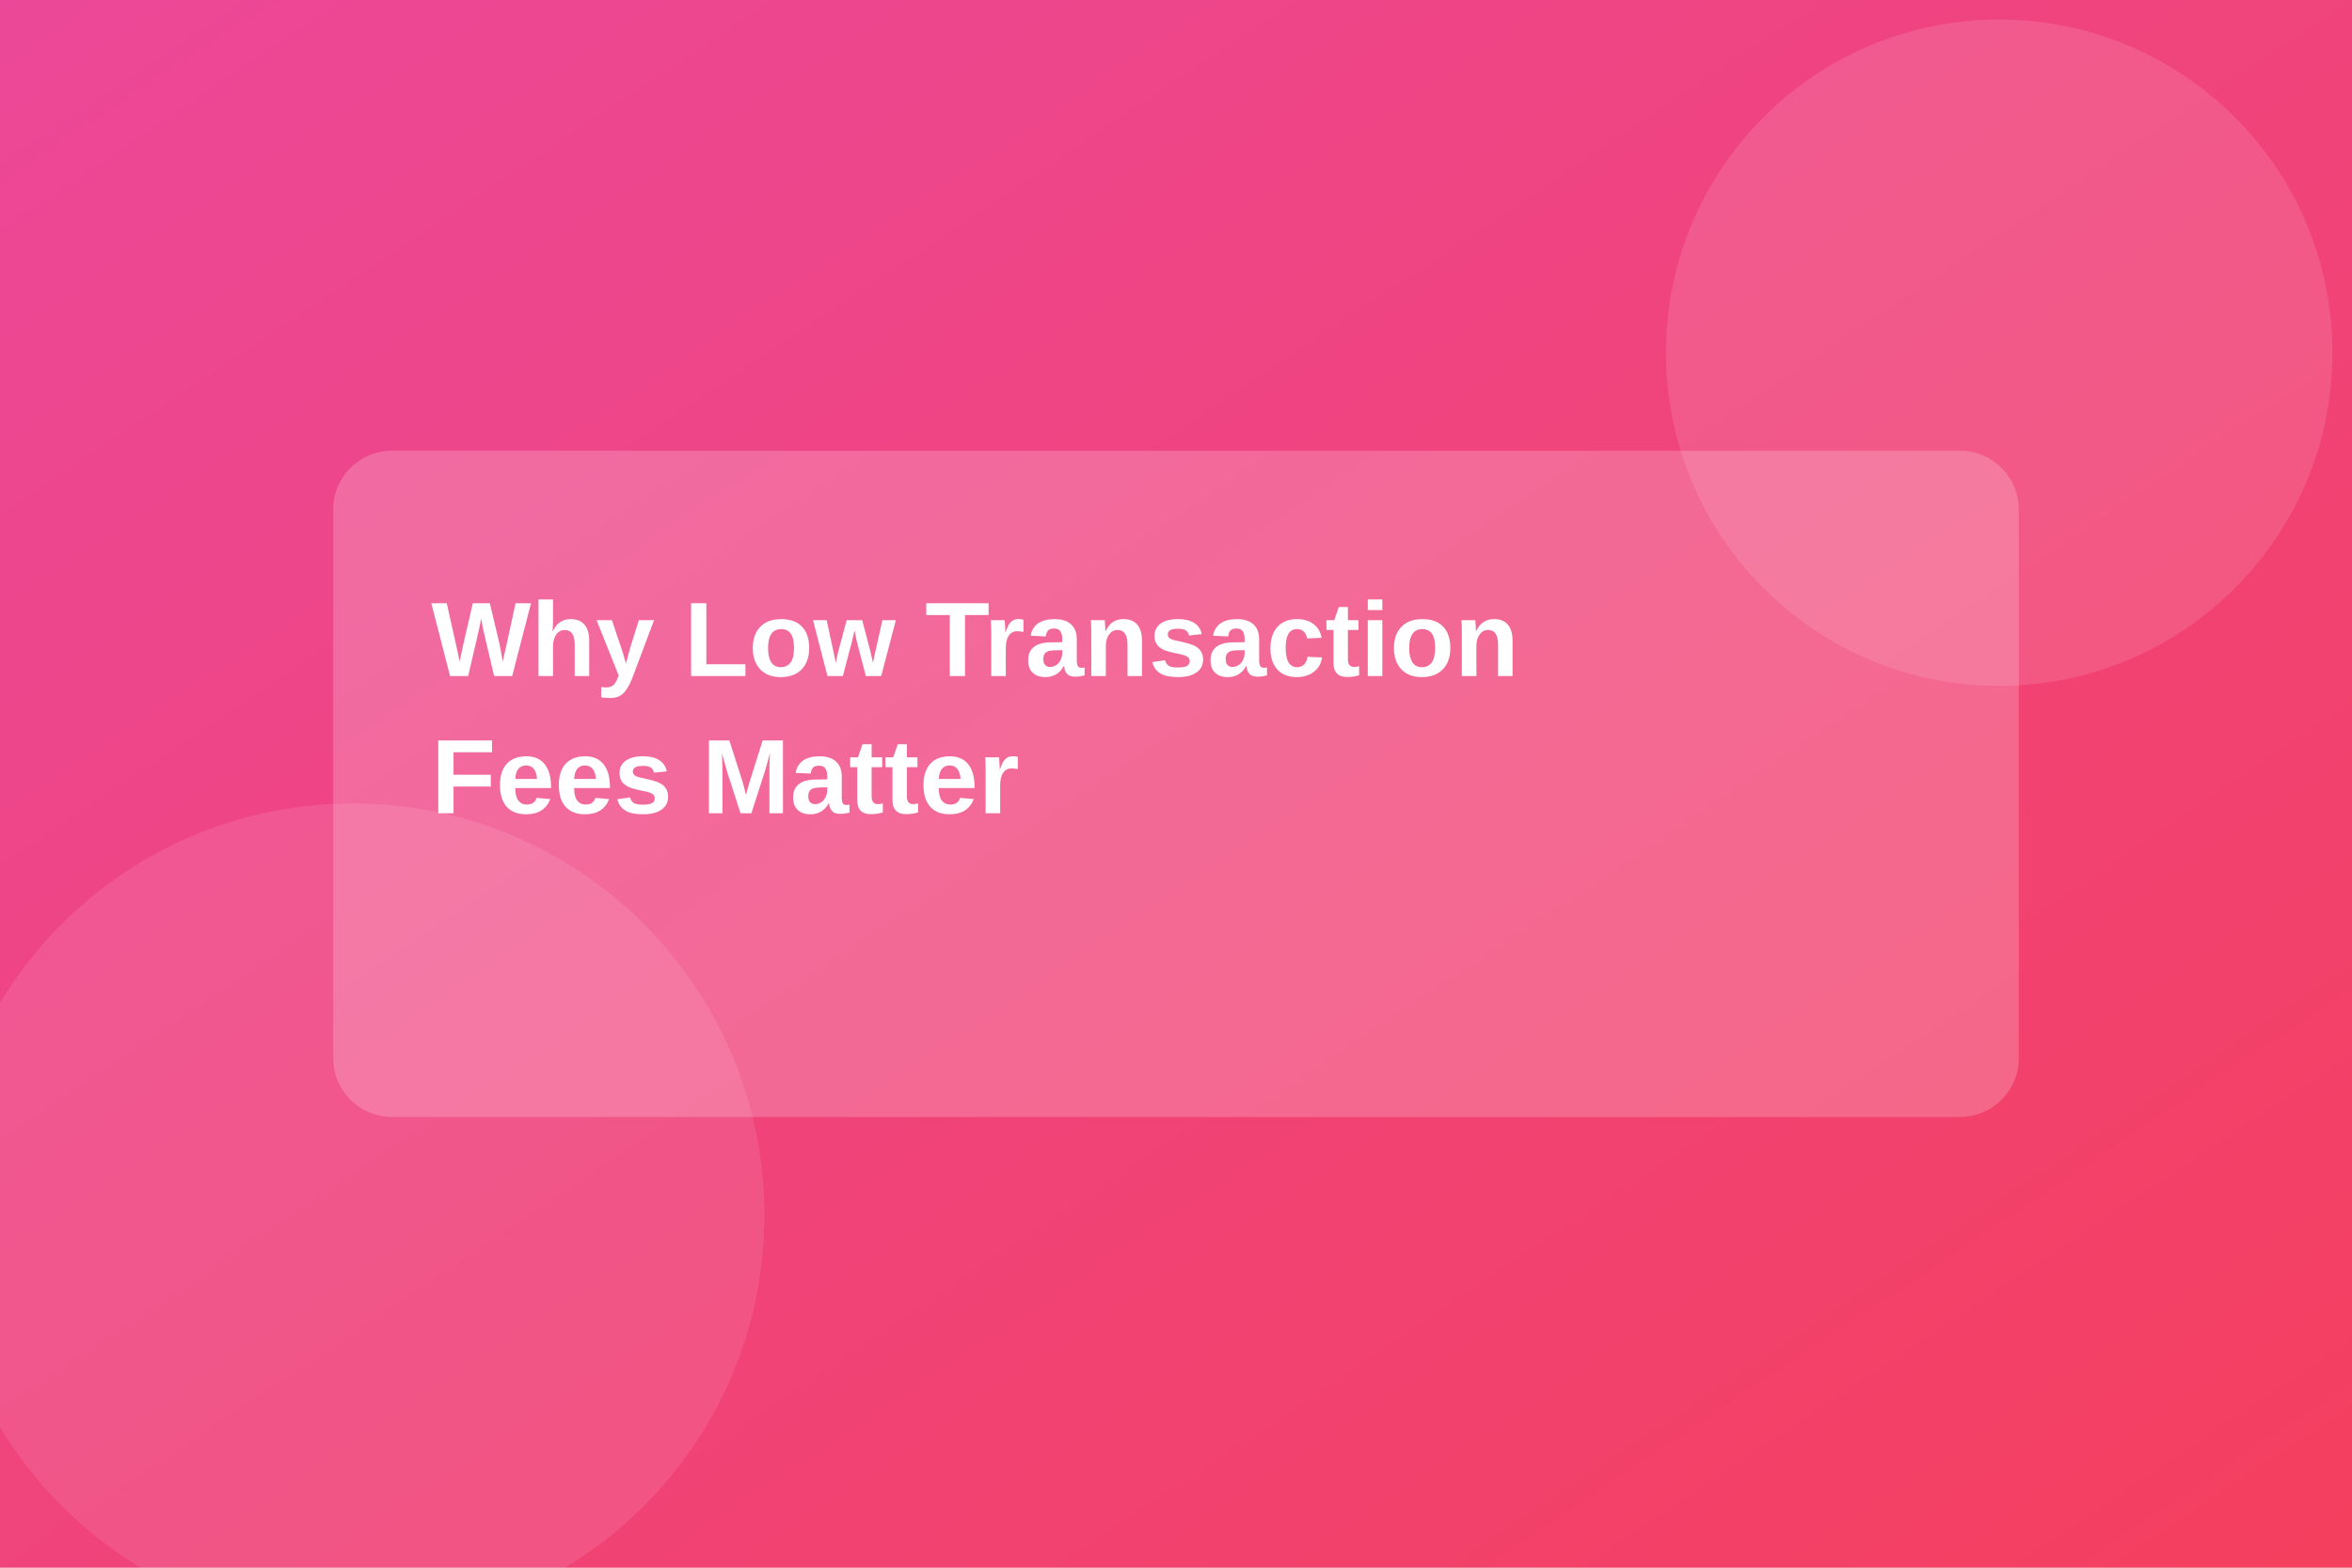
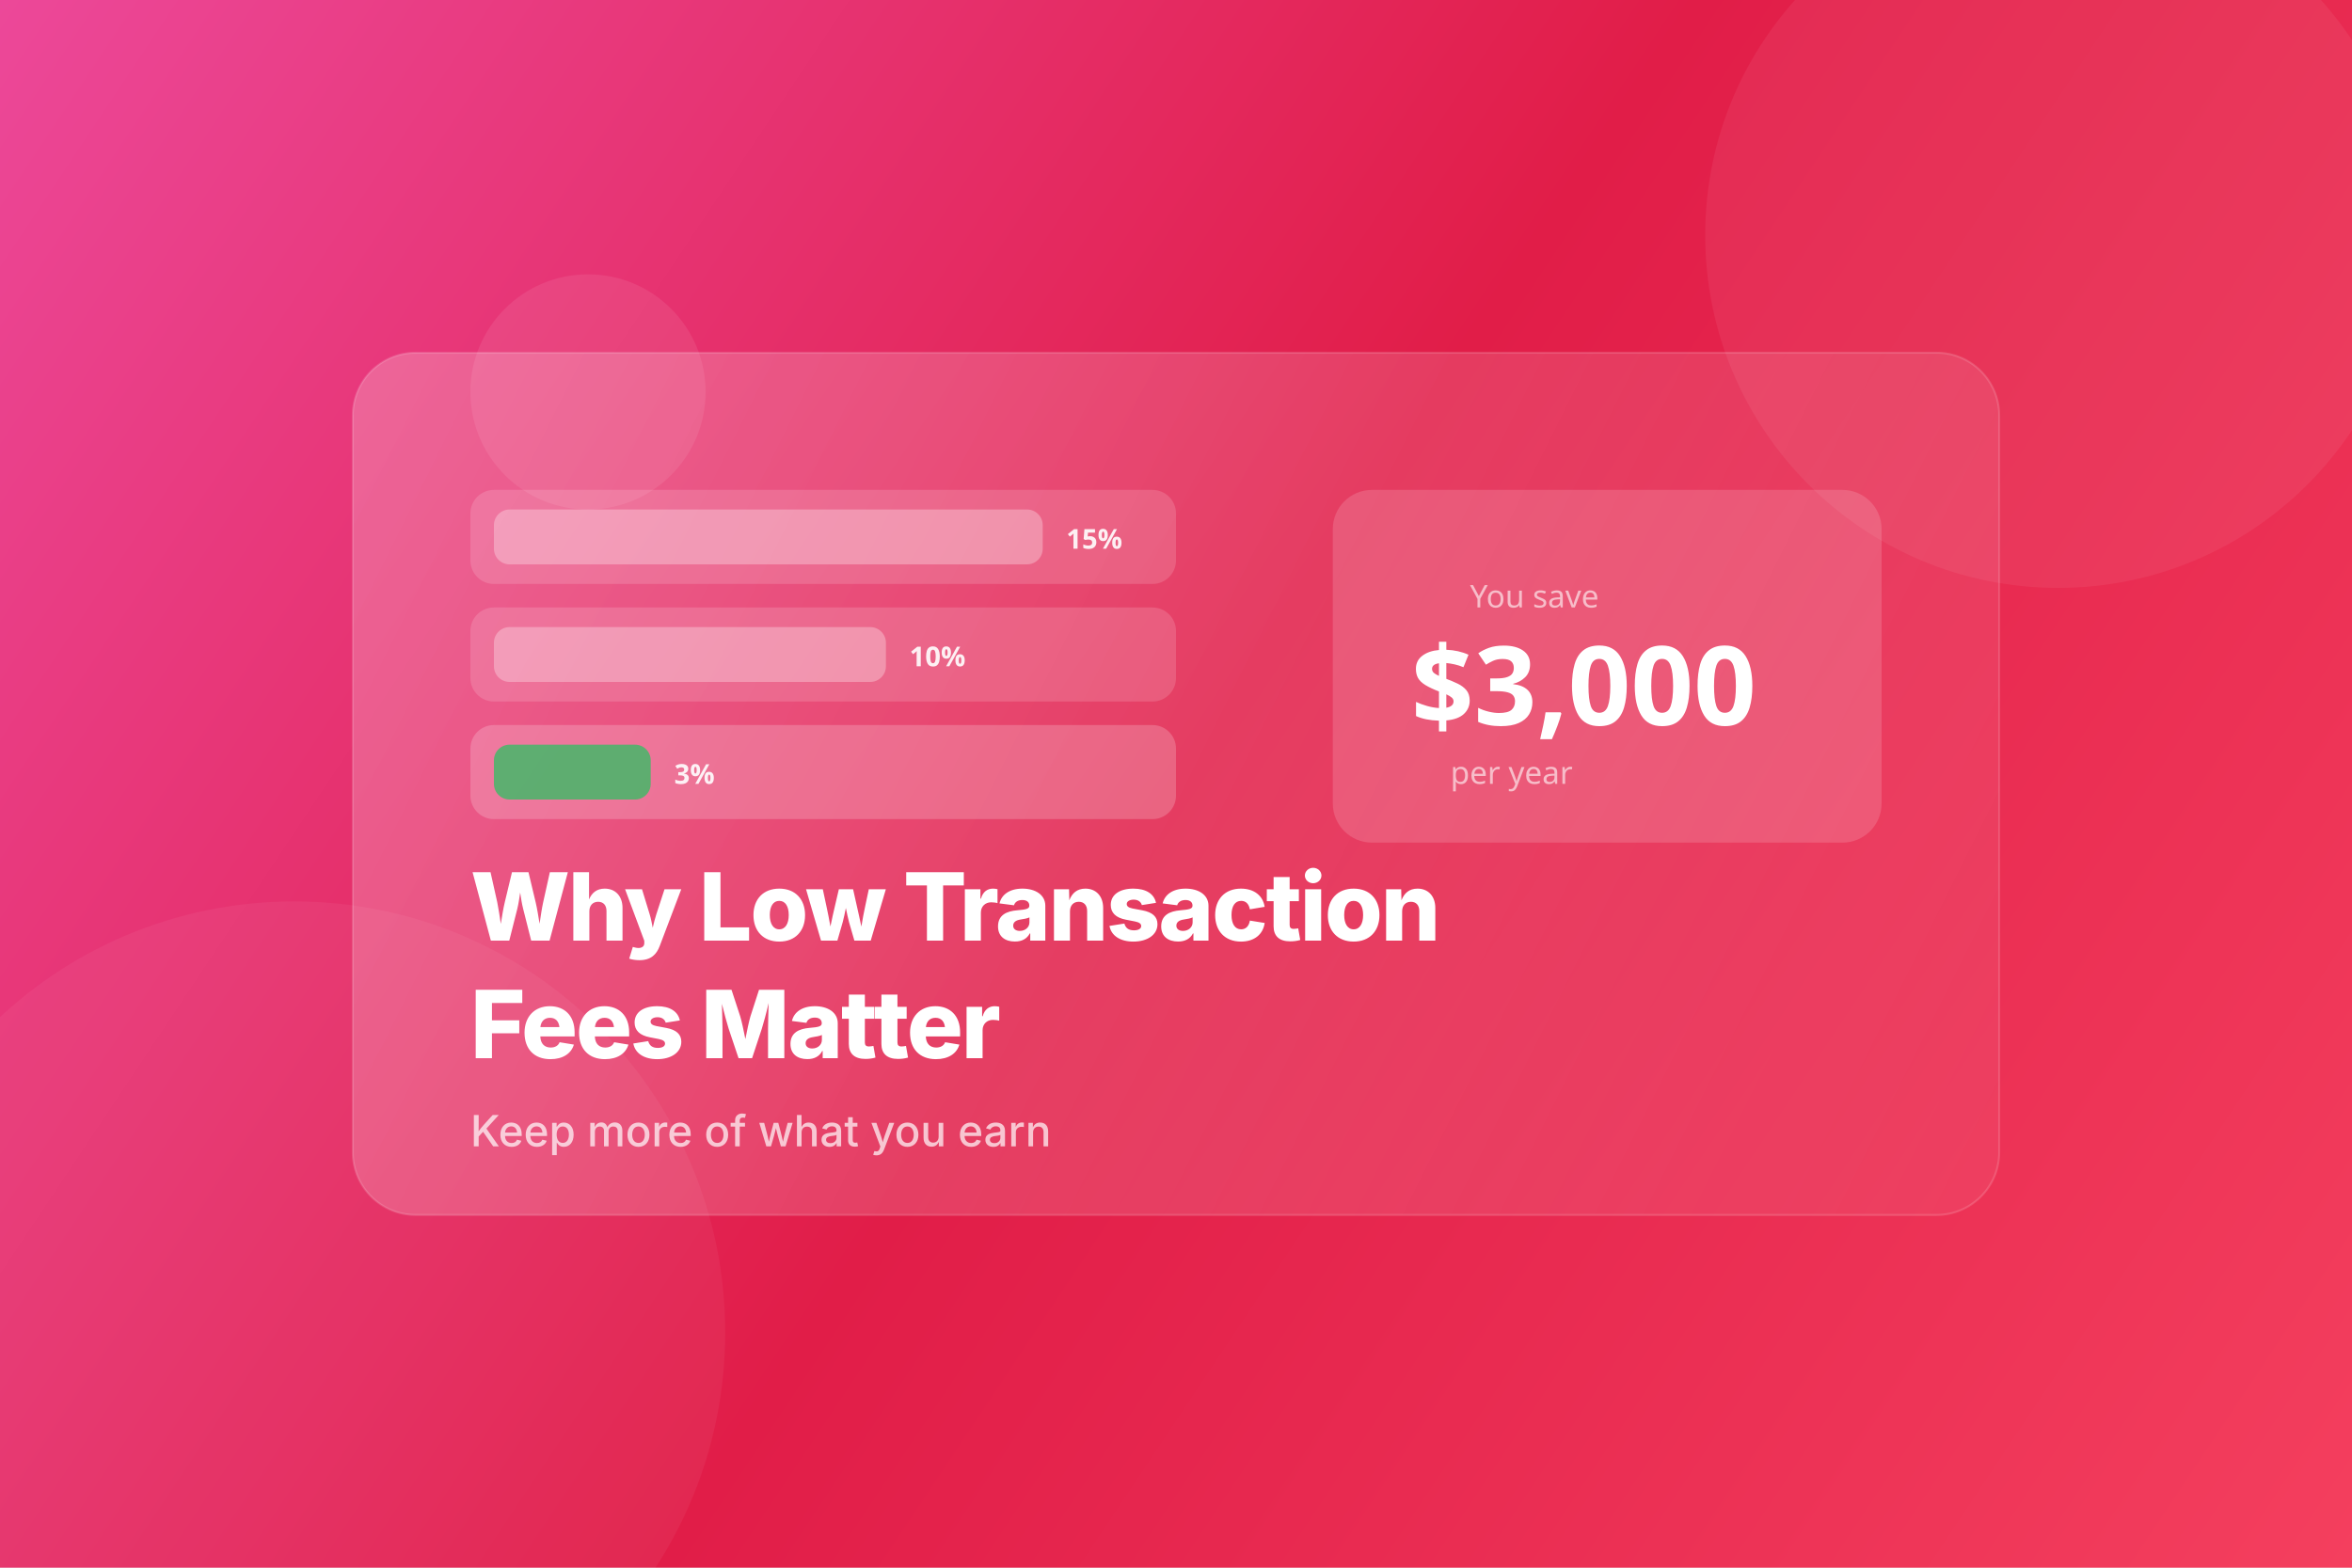
<svg xmlns="http://www.w3.org/2000/svg" width="1200" height="800" viewBox="0 0 1200 800" fill="none">
  <defs>
-     <linearGradient id="g2" x1="0" y1="0" x2="1" y2="1">
+     <linearGradient id="bg2" x1="0" y1="0" x2="1200" y2="800" gradientUnits="userSpaceOnUse">
      <stop stop-color="#ec4899" />
+       <stop offset="0.5" stop-color="#e11d48" />
      <stop offset="1" stop-color="#f43f5e" />
    </linearGradient>
+     <linearGradient id="card2" x1="200" y1="200" x2="1000" y2="600" gradientUnits="userSpaceOnUse">
+       <stop stop-color="white" stop-opacity="0.22" />
+       <stop offset="1" stop-color="white" stop-opacity="0.06" />
+     </linearGradient>
  </defs>
-   <rect width="1200" height="800" fill="url(#g2)" />
-   <circle cx="1020" cy="180" r="170" fill="white" fill-opacity="0.12" />
-   <circle cx="180" cy="620" r="210" fill="white" fill-opacity="0.1" />
-   <rect x="170" y="230" width="860" height="340" rx="30" fill="white" fill-opacity="0.2" />
-   <text x="220" y="345" fill="white" font-size="54" font-family="Arial" font-weight="700">Why Low Transaction</text>
-   <text x="220" y="415" fill="white" font-size="54" font-family="Arial" font-weight="700">Fees Matter</text>
+   <rect width="1200" height="800" fill="url(#bg2)" />
+   <circle cx="1050" cy="120" r="180" fill="white" fill-opacity="0.06" />
+   <circle cx="150" cy="680" r="220" fill="white" fill-opacity="0.05" />
+   <circle cx="300" cy="200" r="60" fill="white" fill-opacity="0.08" />
+   <rect x="180" y="180" width="840" height="440" rx="32" fill="url(#card2)" stroke="white" stroke-opacity="0.15" stroke-width="1" />
+   <rect x="240" y="250" width="360" height="48" rx="12" fill="white" fill-opacity="0.15" />
+   <rect x="252" y="260" width="280" height="28" rx="8" fill="white" fill-opacity="0.3" />
+   <text x="544" y="280" fill="white" fill-opacity="0.9" font-size="14" font-family="system-ui, sans-serif" font-weight="600">15%</text>
+   <rect x="240" y="310" width="360" height="48" rx="12" fill="white" fill-opacity="0.15" />
+   <rect x="252" y="320" width="200" height="28" rx="8" fill="white" fill-opacity="0.3" />
+   <text x="464" y="340" fill="white" fill-opacity="0.9" font-size="14" font-family="system-ui, sans-serif" font-weight="600">10%</text>
+   <rect x="240" y="370" width="360" height="48" rx="12" fill="white" fill-opacity="0.2" />
+   <rect x="252" y="380" width="80" height="28" rx="8" fill="#22c55e" fill-opacity="0.7" />
+   <text x="344" y="400" fill="white" fill-opacity="0.9" font-size="14" font-family="system-ui, sans-serif" font-weight="700">3%</text>
+   <rect x="680" y="250" width="280" height="180" rx="20" fill="white" fill-opacity="0.15" />
+   <text x="750" y="310" fill="white" fill-opacity="0.6" font-size="16" font-family="system-ui, sans-serif" font-weight="500">You save</text>
+   <text x="720" y="370" fill="white" font-size="56" font-family="system-ui, sans-serif" font-weight="800">$3,000</text>
+   <text x="740" y="400" fill="white" fill-opacity="0.6" font-size="16" font-family="system-ui, sans-serif" font-weight="500">per year</text>
+   <text x="240" y="480" fill="white" font-size="48" font-family="system-ui, -apple-system, sans-serif" font-weight="800" letter-spacing="-1">Why Low Transaction</text>
+   <text x="240" y="540" fill="white" font-size="48" font-family="system-ui, -apple-system, sans-serif" font-weight="800" letter-spacing="-1">Fees Matter</text>
+   <text x="240" y="585" fill="white" fill-opacity="0.7" font-size="22" font-family="system-ui, -apple-system, sans-serif" font-weight="500">Keep more of what you earn</text>
</svg>
